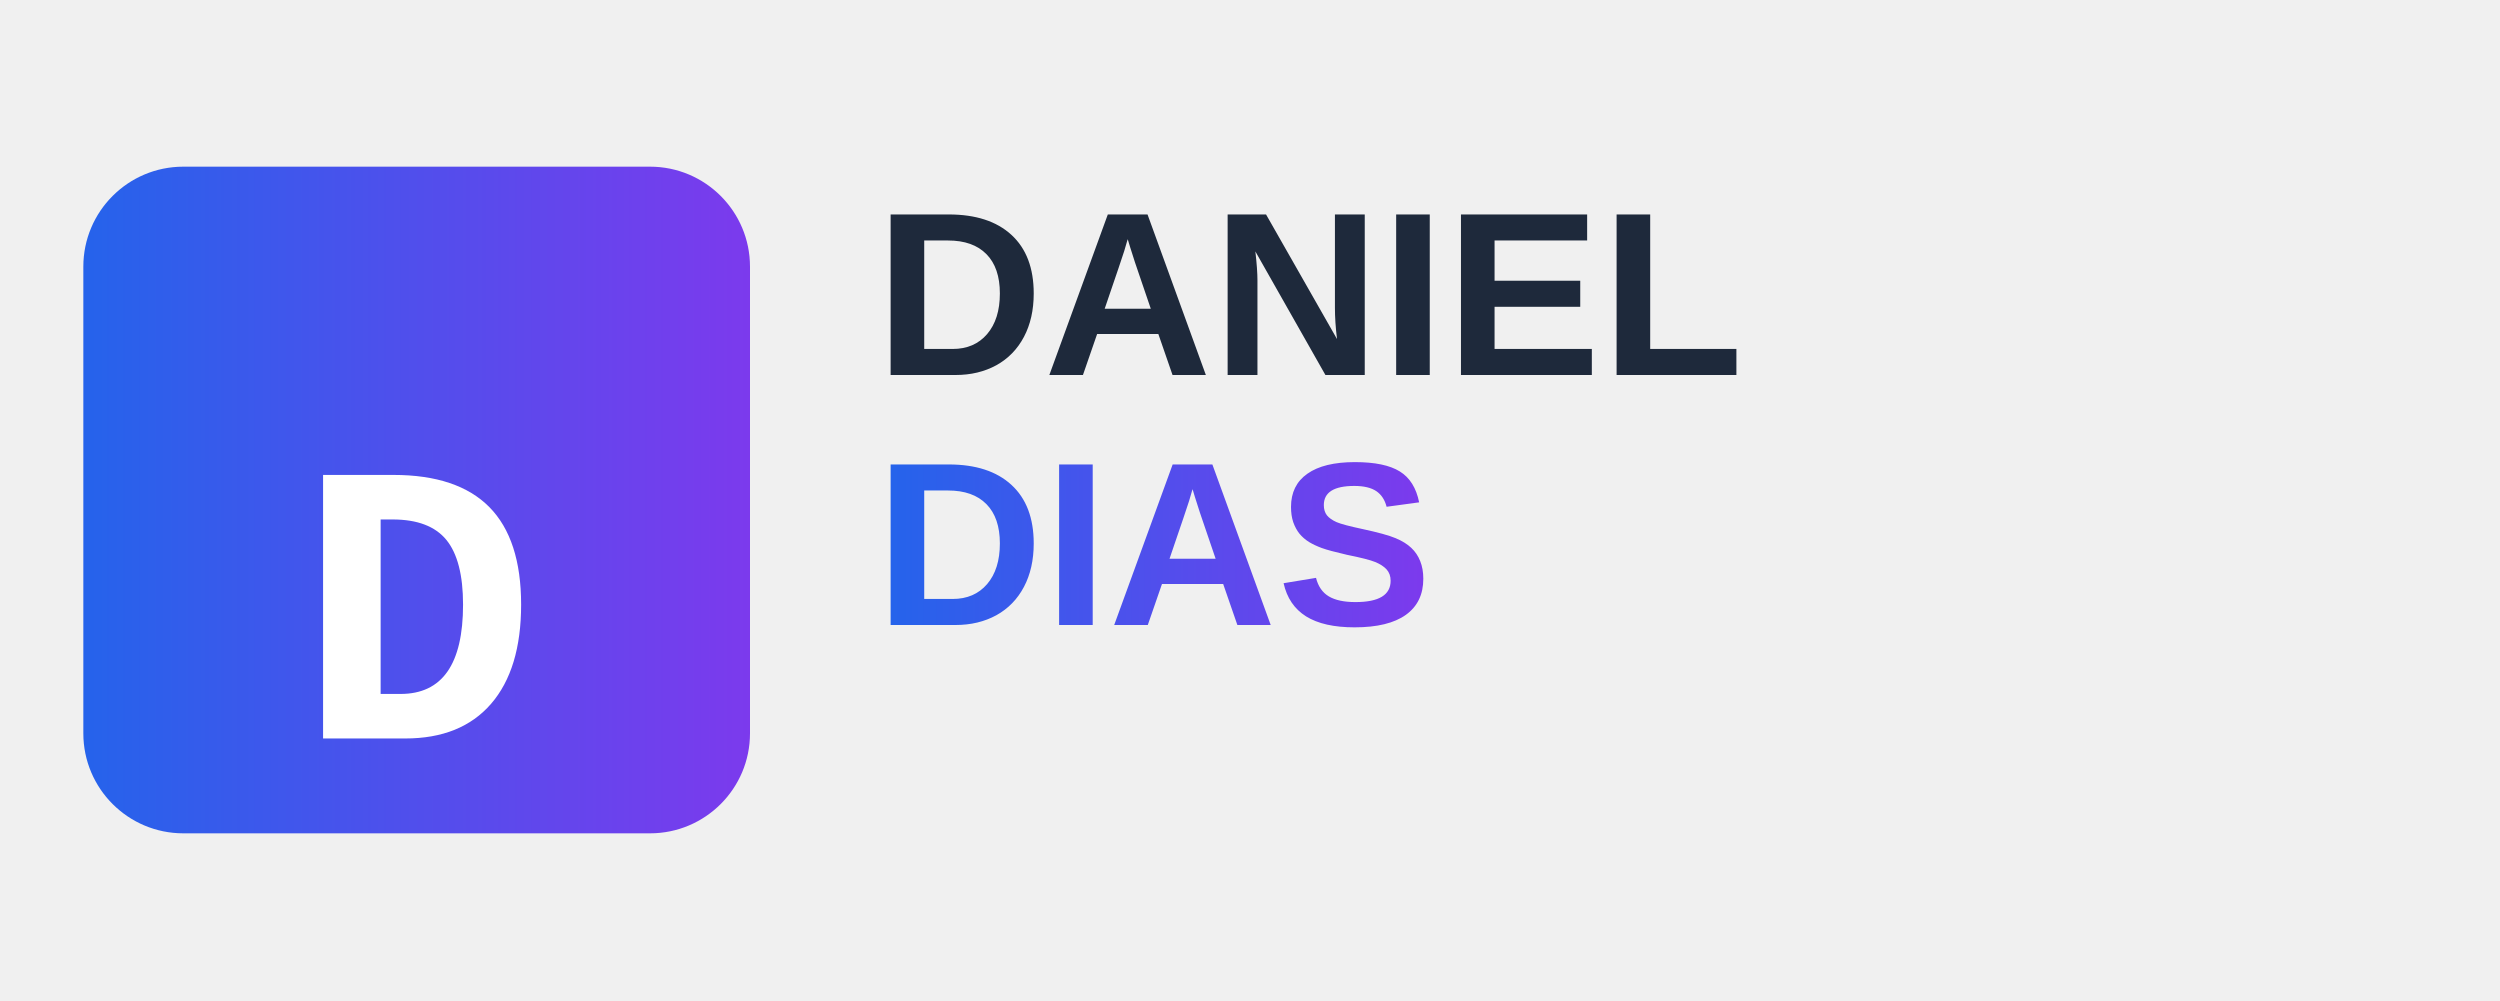
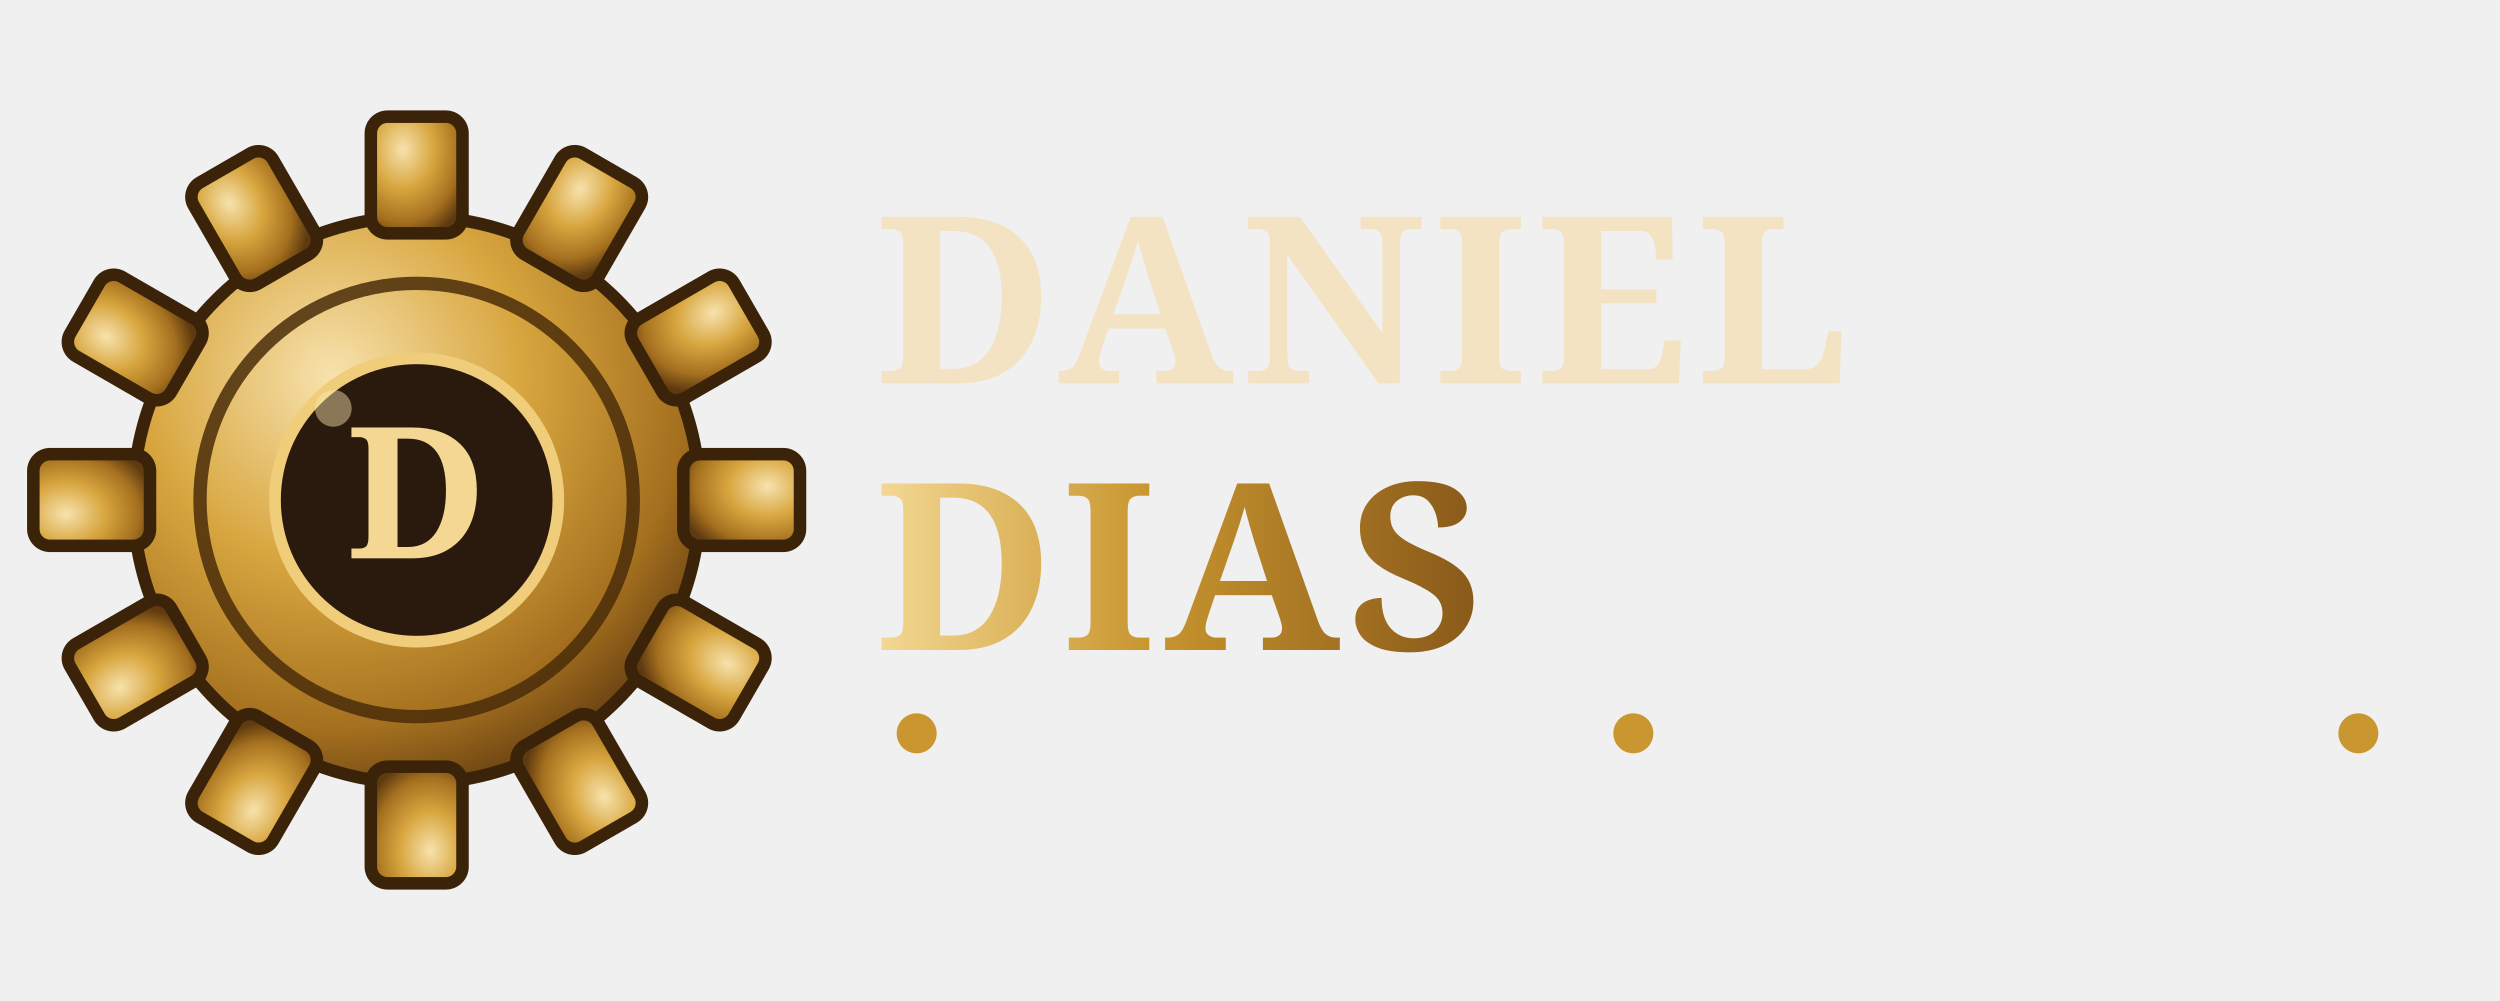
<svg xmlns="http://www.w3.org/2000/svg" viewBox="0 0 300 120">
  <defs>
    <linearGradient id="corpGrad" x1="0%" y1="0%" x2="100%" y2="0%">
-       <stop offset="0%" style="stop-color:#2563eb;stop-opacity:1" />
-       <stop offset="100%" style="stop-color:#7c3aed;stop-opacity:1" />
+       <stop offset="0%" style="stop-color:#f3d792;stop-opacity:1" />
+       <stop offset="45%" style="stop-color:#c9962f;stop-opacity:1" />
+       <stop offset="100%" style="stop-color:#8a5a1a;stop-opacity:1" />
    </linearGradient>
+     <radialGradient id="gearBrass" cx="35%" cy="28%" r="80%">
+       <stop offset="0%" stop-color="#f7e2ad" />
+       <stop offset="42%" stop-color="#d8a63f" />
+       <stop offset="78%" stop-color="#a5701f" />
+       <stop offset="100%" stop-color="#5e3a10" />
+     </radialGradient>
  </defs>
-   <g style="fill:rgb(0, 0, 0);stroke:none;color:rgb(251, 251, 254);stroke-width:1px;stroke-linecap:butt;stroke-linejoin:miter;opacity:1;font-family:&quot;Anthropic Sans&quot;, -apple-system, BlinkMacSystemFont, &quot;Segoe UI&quot;, sans-serif;font-size:16px;font-weight:400;text-anchor:start;dominant-baseline:auto">
-     <rect x="10" y="20" width="80" height="80" rx="12" fill="url(#corpGrad)" style="stroke:none;color:rgb(251, 251, 254);stroke-width:1px;stroke-linecap:butt;stroke-linejoin:miter;opacity:1;font-family:&quot;Anthropic Sans&quot;, -apple-system, BlinkMacSystemFont, &quot;Segoe UI&quot;, sans-serif;font-size:16px;font-weight:400;text-anchor:start;dominant-baseline:auto" />
-     <text x="50" y="75" font-family="'Courier New', monospace" font-size="48" font-weight="bold" text-anchor="middle" fill="white" dominant-baseline="middle" style="fill:rgb(255, 255, 255);stroke:none;color:rgb(251, 251, 254);stroke-width:1px;stroke-linecap:butt;stroke-linejoin:miter;opacity:1;font-family:&quot;Courier New&quot;, monospace;font-size:48px;font-weight:700;text-anchor:middle;dominant-baseline:middle">
-       D
-     </text>
+   <g transform="translate(50 60)">
+     <g fill="url(#gearBrass)" stroke="#3a2308" stroke-width="1.5">
+       <circle r="34" />
+       <rect x="-5.5" y="-46" width="11" height="14" rx="2" transform="rotate(0)" />
+       <rect x="-5.5" y="-46" width="11" height="14" rx="2" transform="rotate(30)" />
+       <rect x="-5.5" y="-46" width="11" height="14" rx="2" transform="rotate(60)" />
+       <rect x="-5.5" y="-46" width="11" height="14" rx="2" transform="rotate(90)" />
+       <rect x="-5.5" y="-46" width="11" height="14" rx="2" transform="rotate(120)" />
+       <rect x="-5.5" y="-46" width="11" height="14" rx="2" transform="rotate(150)" />
+       <rect x="-5.5" y="-46" width="11" height="14" rx="2" transform="rotate(180)" />
+       <rect x="-5.5" y="-46" width="11" height="14" rx="2" transform="rotate(210)" />
+       <rect x="-5.5" y="-46" width="11" height="14" rx="2" transform="rotate(240)" />
+       <rect x="-5.5" y="-46" width="11" height="14" rx="2" transform="rotate(270)" />
+       <rect x="-5.5" y="-46" width="11" height="14" rx="2" transform="rotate(300)" />
+       <rect x="-5.5" y="-46" width="11" height="14" rx="2" transform="rotate(330)" />
+     </g>
+     <circle r="26" fill="none" stroke="#4a2d09" stroke-width="1.6" opacity="0.85" />
+     <circle r="17" fill="#2a1a0e" stroke="#f0cd7a" stroke-width="1.4" />
+     <text x="0" y="7" text-anchor="middle" font-family="'Cinzel', 'Lora', serif" font-size="22" font-weight="700" fill="#f3d792">D</text>
+     <circle cx="-10" cy="-11" r="2.2" fill="#ffe8b0" opacity="0.45" />
  </g>
-   <text x="105" y="45" font-family="'Segoe UI', Arial, sans-serif" font-size="28" font-weight="bold" fill="#1e293b" style="fill:rgb(30, 41, 59);stroke:none;color:rgb(251, 251, 254);stroke-width:1px;stroke-linecap:butt;stroke-linejoin:miter;opacity:1;font-family:&quot;Segoe UI&quot;, Arial, sans-serif;font-size:28px;font-weight:700;text-anchor:start;dominant-baseline:auto">
-     DANIEL
-   </text>
-   <text x="105" y="75" font-family="'Segoe UI', Arial, sans-serif" font-size="28" font-weight="bold" fill="url(#corpGrad)" style="stroke:none;color:rgb(251, 251, 254);stroke-width:1px;stroke-linecap:butt;stroke-linejoin:miter;opacity:1;font-family:&quot;Segoe UI&quot;, Arial, sans-serif;font-size:28px;font-weight:700;text-anchor:start;dominant-baseline:auto">
-     DIAS
-   </text>
-   <line x1="105" y1="85" x2="290" y2="85" stroke="url(#corpGrad)" stroke-width="2" opacity="0.5" style="fill:rgb(0, 0, 0);color:rgb(251, 251, 254);stroke-width:2px;stroke-linecap:butt;stroke-linejoin:miter;opacity:0.5;font-family:&quot;Anthropic Sans&quot;, -apple-system, BlinkMacSystemFont, &quot;Segoe UI&quot;, sans-serif;font-size:16px;font-weight:400;text-anchor:start;dominant-baseline:auto" />
+   <text x="105" y="46" font-family="'Cinzel', 'Lora', serif" font-size="28" font-weight="700" letter-spacing="1" fill="#f3e3c3">DANIEL</text>
+   <text x="105" y="78" font-family="'Cinzel', 'Lora', serif" font-size="28" font-weight="700" letter-spacing="1" fill="url(#corpGrad)">DIAS</text>
+   <line x1="105" y1="88" x2="288" y2="88" stroke="url(#corpGrad)" stroke-width="1.6" opacity="0.55" />
+   <circle cx="110" cy="88" r="2.4" fill="#c9962f" />
+   <circle cx="196" cy="88" r="2.4" fill="#c9962f" />
+   <circle cx="283" cy="88" r="2.4" fill="#c9962f" />
</svg>
